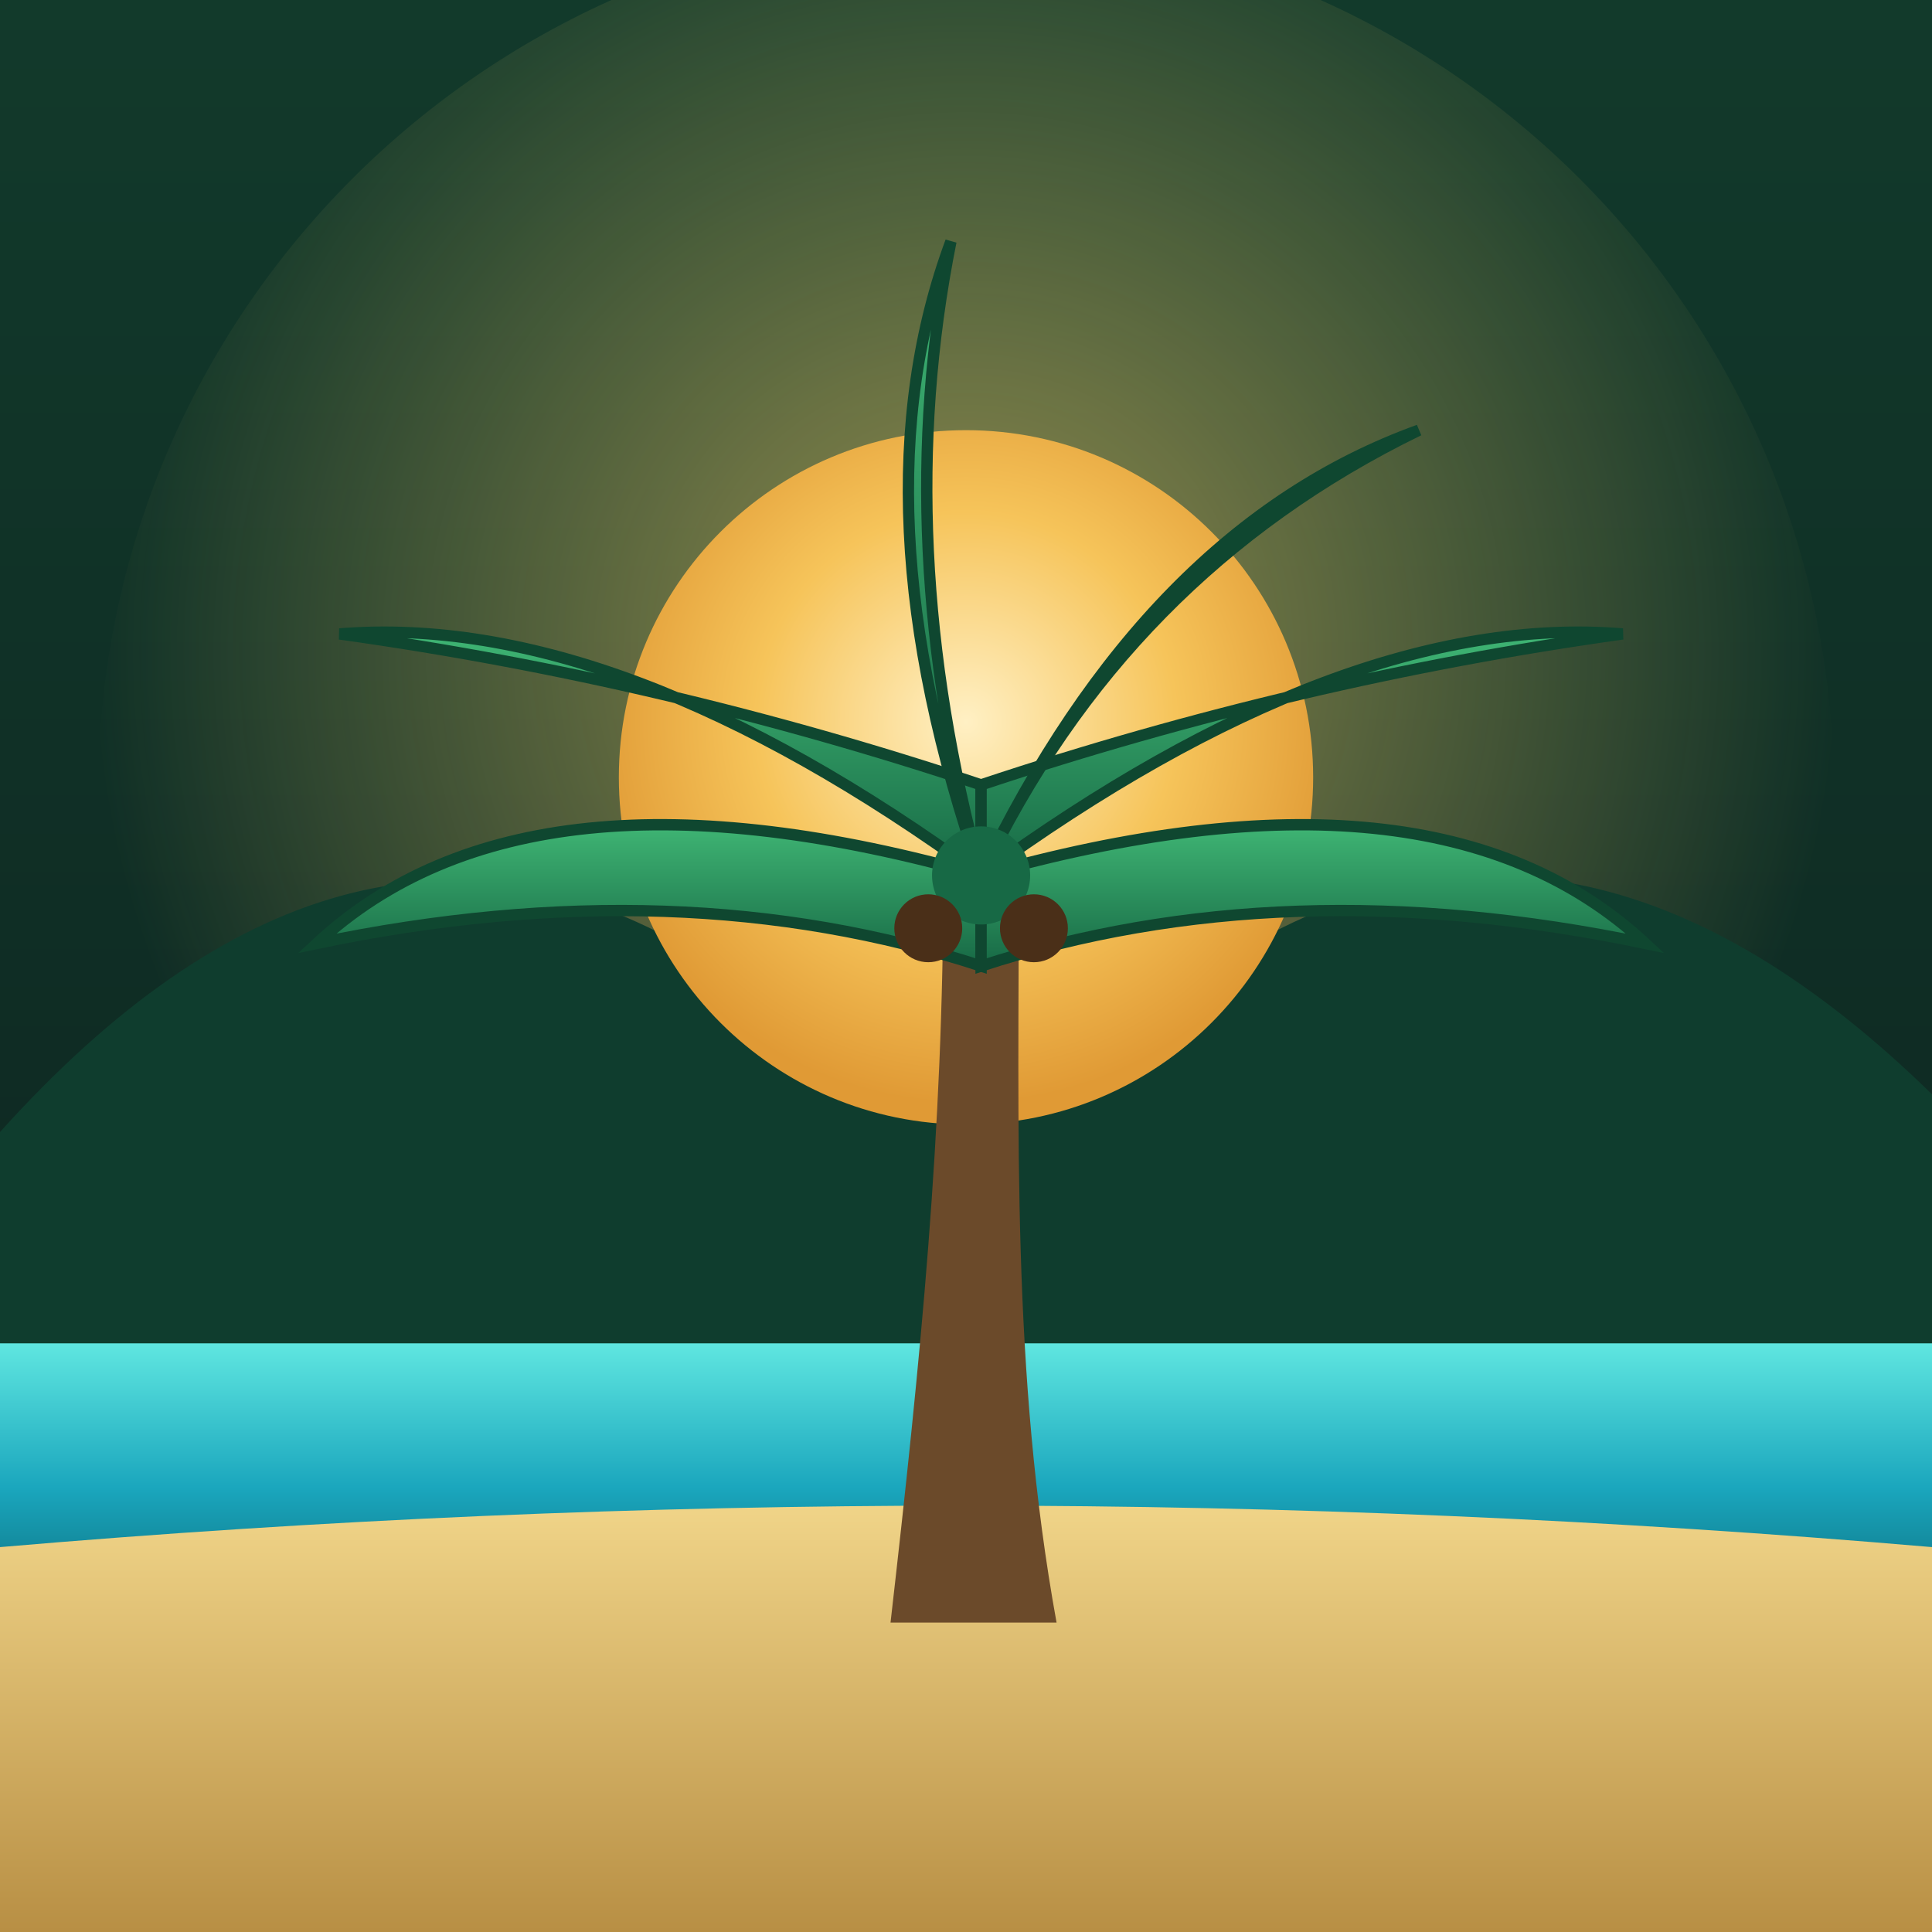
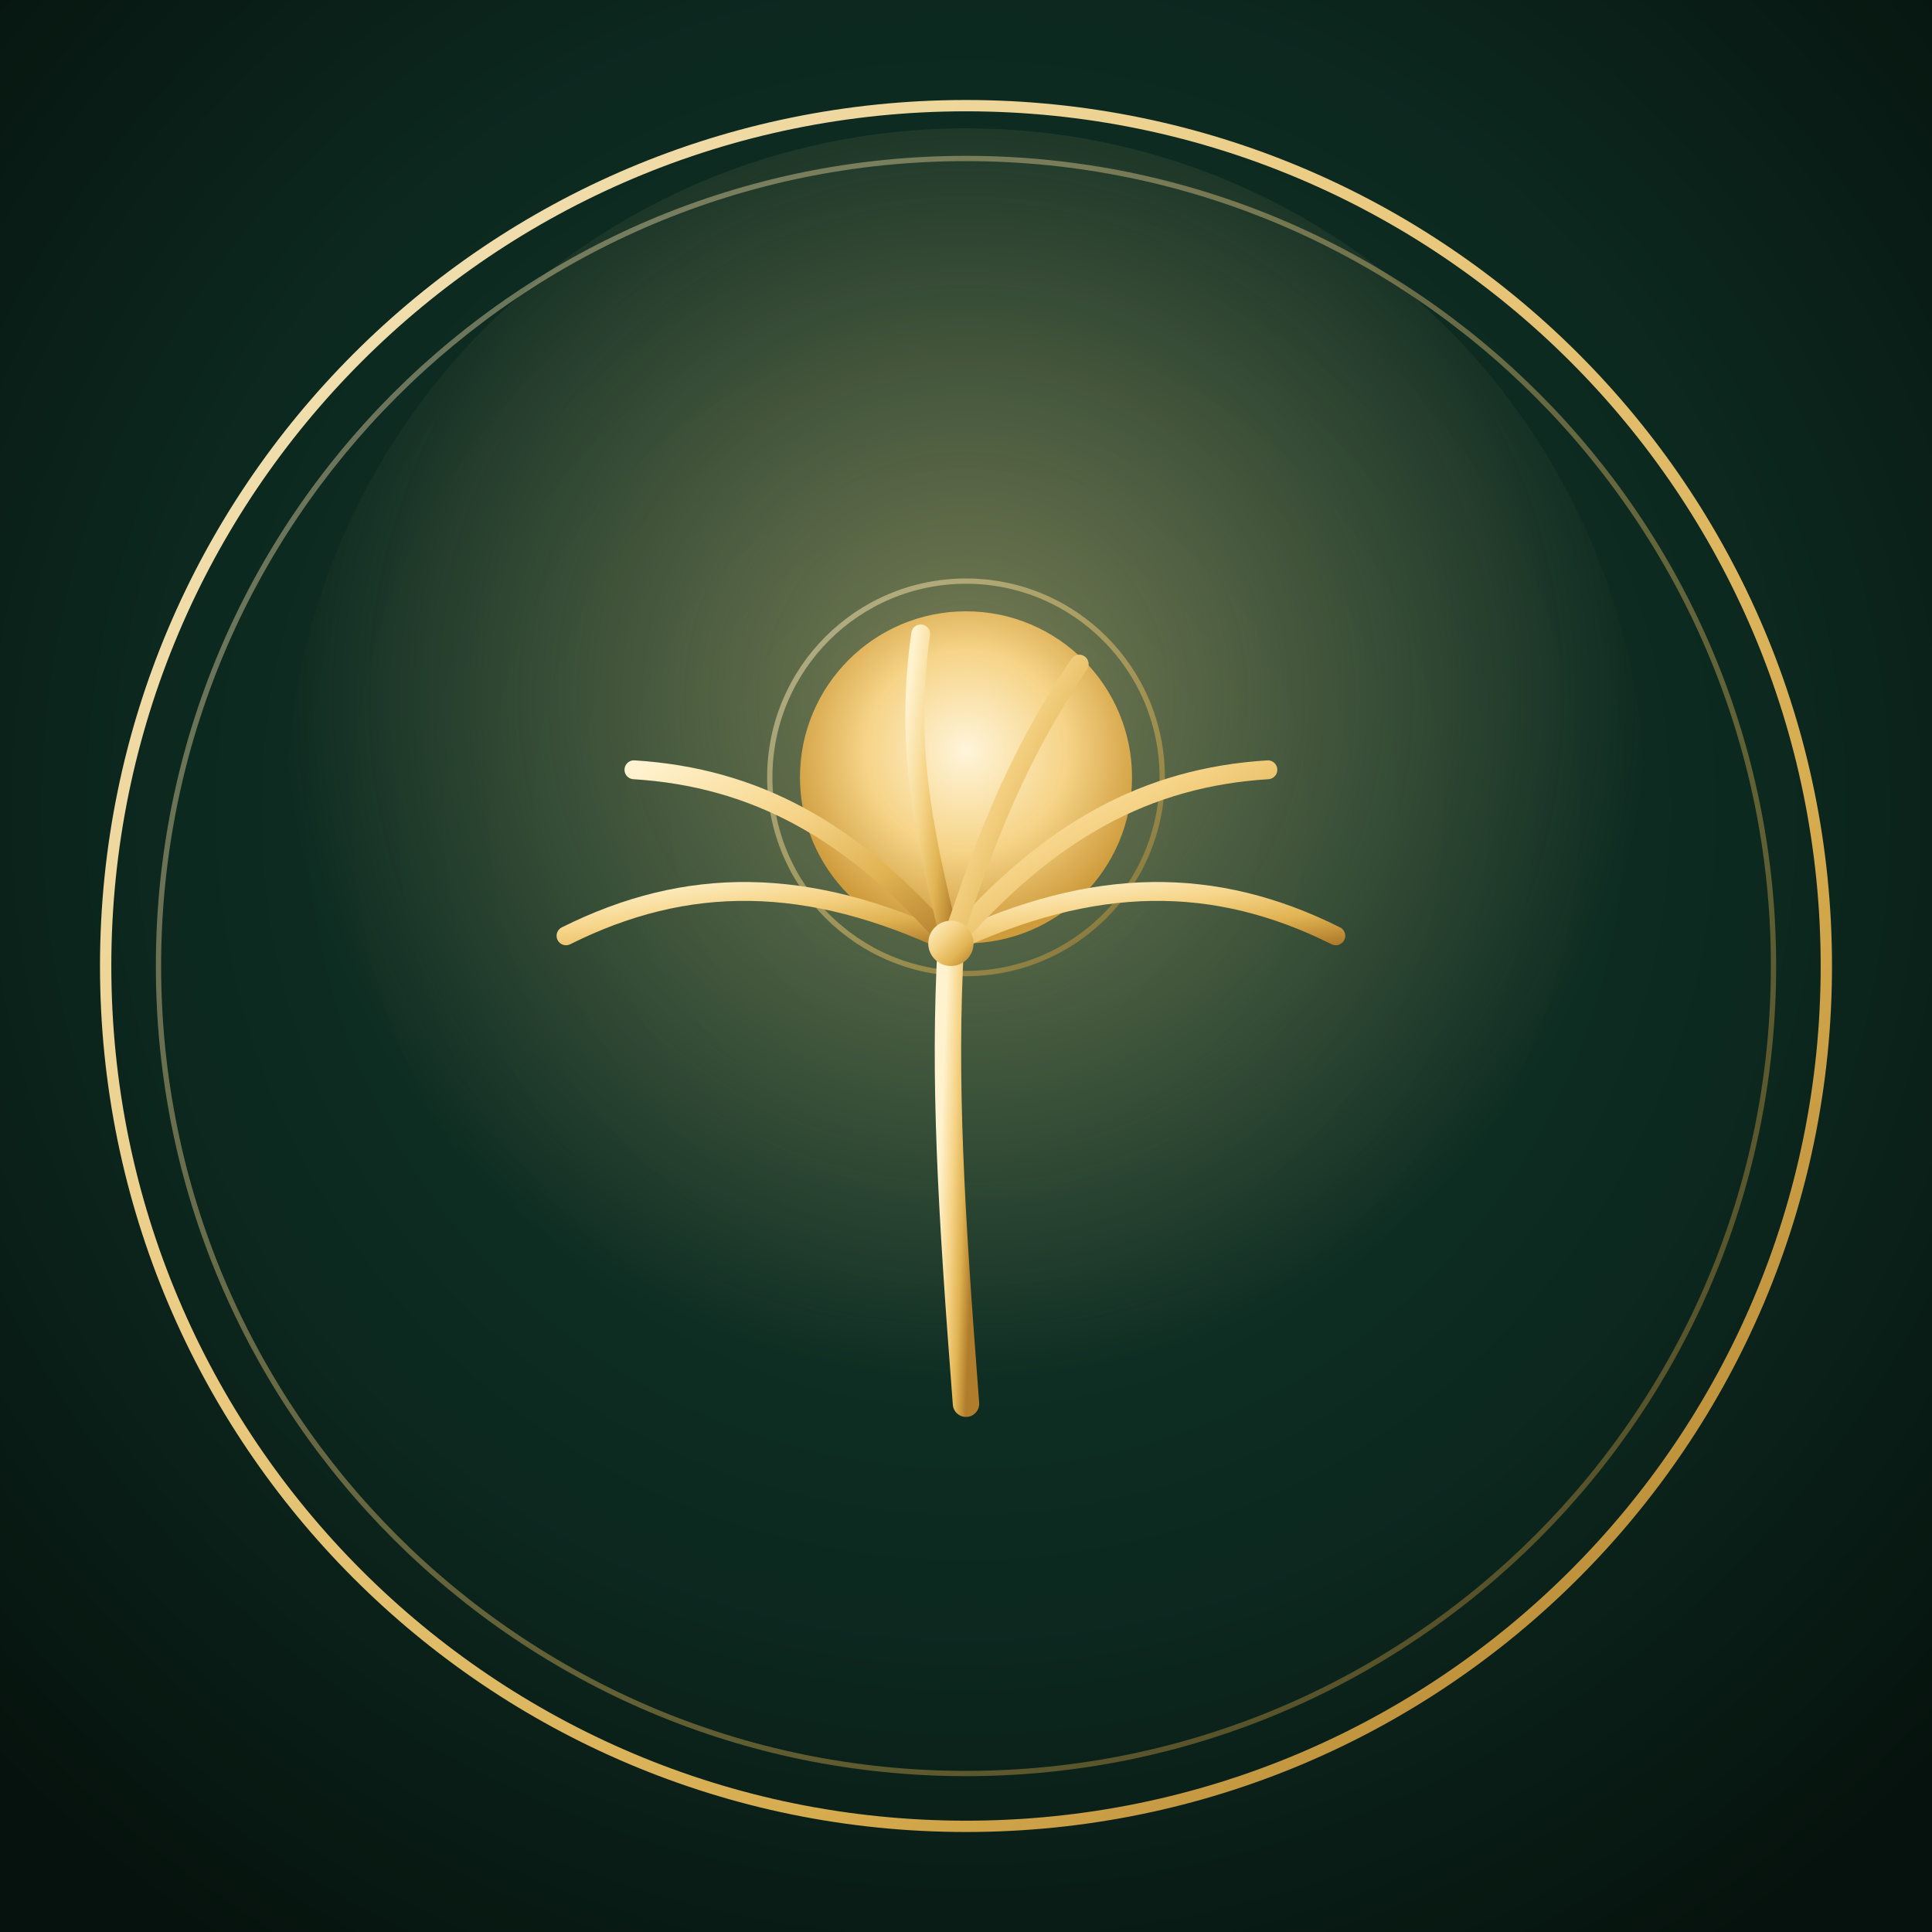
<svg xmlns="http://www.w3.org/2000/svg" viewBox="0 0 512 512">
  <defs>
-     <linearGradient id="bg" x1="0" y1="0" x2="0" y2="1">
-       <stop offset="0%" stop-color="#123a2b" />
-       <stop offset="55%" stop-color="#0f2c24" />
-       <stop offset="100%" stop-color="#0a1f1c" />
+     <radialGradient id="bg" cx="50%" cy="42%" r="70%">
+       <stop offset="0%" stop-color="#123a2c" />
+       <stop offset="60%" stop-color="#0c281f" />
+       <stop offset="100%" stop-color="#06120d" />
+     </radialGradient>
+     <linearGradient id="gold" x1="0" y1="0" x2="1" y2="1">
+       <stop offset="0%" stop-color="#fff3cf" />
+       <stop offset="38%" stop-color="#f6d488" />
+       <stop offset="70%" stop-color="#e0b251" />
+       <stop offset="100%" stop-color="#b07d2c" />
    </linearGradient>
    <radialGradient id="sun" cx="50%" cy="42%" r="55%">
-       <stop offset="0%" stop-color="#fff0c4" />
-       <stop offset="55%" stop-color="#f6c45a" />
-       <stop offset="100%" stop-color="#e09a35" />
+       <stop offset="0%" stop-color="#fff5da" />
+       <stop offset="55%" stop-color="#f6d488" />
+       <stop offset="100%" stop-color="#cf9c3c" />
    </radialGradient>
    <radialGradient id="glow" cx="50%" cy="42%" r="50%">
-       <stop offset="0%" stop-color="#ffd970" stop-opacity="0.55" />
-       <stop offset="100%" stop-color="#ffd970" stop-opacity="0" />
+       <stop offset="0%" stop-color="#f6d488" stop-opacity="0.45" />
+       <stop offset="100%" stop-color="#f6d488" stop-opacity="0" />
    </radialGradient>
-     <linearGradient id="sea" x1="0" y1="0" x2="0" y2="1">
-       <stop offset="0%" stop-color="#5fe6e0" />
-       <stop offset="55%" stop-color="#1aa6bd" />
-       <stop offset="100%" stop-color="#0c6f7e" />
-     </linearGradient>
-     <linearGradient id="sand" x1="0" y1="0" x2="0" y2="1">
-       <stop offset="0%" stop-color="#f0d488" />
-       <stop offset="100%" stop-color="#b88f44" />
-     </linearGradient>
-     <linearGradient id="frond" x1="0" y1="0" x2="0" y2="1">
-       <stop offset="0%" stop-color="#3fb574" />
-       <stop offset="100%" stop-color="#176945" />
-     </linearGradient>
  </defs>
  <rect width="512" height="512" fill="url(#bg)" />
-   <circle cx="256" cy="210" r="230" fill="url(#glow)" />
-   <path d="M0 300 Q 90 200 180 250 Q 256 190 332 250 Q 420 200 512 290 L512 360 L0 360 Z" fill="#0f3d2e" />
-   <circle cx="256" cy="206" r="92" fill="url(#sun)" />
-   <rect x="0" y="356" width="512" height="70" fill="url(#sea)" />
-   <path d="M0 410 Q 256 388 512 410 L512 512 L0 512 Z" fill="url(#sand)" />
-   <g>
-     <path d="M236 430 C 244 360 250 300 250 232 L 270 232 C 270 300 268 364 280 430 Z" fill="#6b4a2a" />
-     <g fill="url(#frond)" stroke="#0f4730" stroke-width="3">
-       <path d="M260 232 q -120 -34 -176 18 q 96 -20 176 6 Z" />
-       <path d="M260 232 q -96 -70 -170 -64 q 86 12 170 40 Z" />
-       <path d="M260 232 q -34 -98 -8 -168 q -16 80 8 168 Z" />
-       <path d="M260 232 q 120 -34 176 18 q -96 -20 -176 6 Z" />
-       <path d="M260 232 q 96 -70 170 -64 q -86 12 -170 40 Z" />
-       <path d="M260 232 q 44 -92 116 -118 q -78 38 -116 118 Z" />
-     </g>
-     <circle cx="260" cy="232" r="13" fill="#176945" />
-     <circle cx="246" cy="246" r="9" fill="#4a2f18" />
-     <circle cx="274" cy="246" r="9" fill="#4a2f18" />
+   <circle cx="256" cy="214" r="180" fill="url(#glow)" />
+   <circle cx="256" cy="256" r="228" fill="none" stroke="url(#gold)" stroke-width="3" opacity="0.95" />
+   <circle cx="256" cy="256" r="214" fill="none" stroke="url(#gold)" stroke-width="1.4" opacity="0.4" />
+   <circle cx="256" cy="206" r="44" fill="url(#sun)" />
+   <circle cx="256" cy="206" r="52" fill="none" stroke="url(#gold)" stroke-width="1.4" opacity="0.5" />
+   <g fill="none" stroke="url(#gold)" stroke-width="7" stroke-linecap="round">
+     <path d="M256 372 C 252 320 250 286 252 250" />
+   </g>
+   <g fill="none" stroke="url(#gold)" stroke-width="5" stroke-linecap="round">
+     <path d="M252 250 C 214 232 182 232 150 248" />
+     <path d="M252 250 C 226 220 200 206 168 204" />
+     <path d="M252 250 C 244 218 240 196 244 168" />
+     <path d="M252 250 C 290 232 322 232 354 248" />
+     <path d="M252 250 C 278 220 304 206 336 204" />
+     <path d="M252 250 C 262 220 270 200 286 176" />
+   </g>
+   <circle cx="252" cy="250" r="6" fill="url(#gold)" />
+   <g stroke="url(#gold)" stroke-linecap="round" fill="none">
+     <path d="M150 372 H 224 M 288 372 H 362" stroke-width="5" />
+     <path d="M176 388 H 230 M 282 388 H 336" stroke-width="2.5" opacity="0.45" />
  </g>
</svg>
